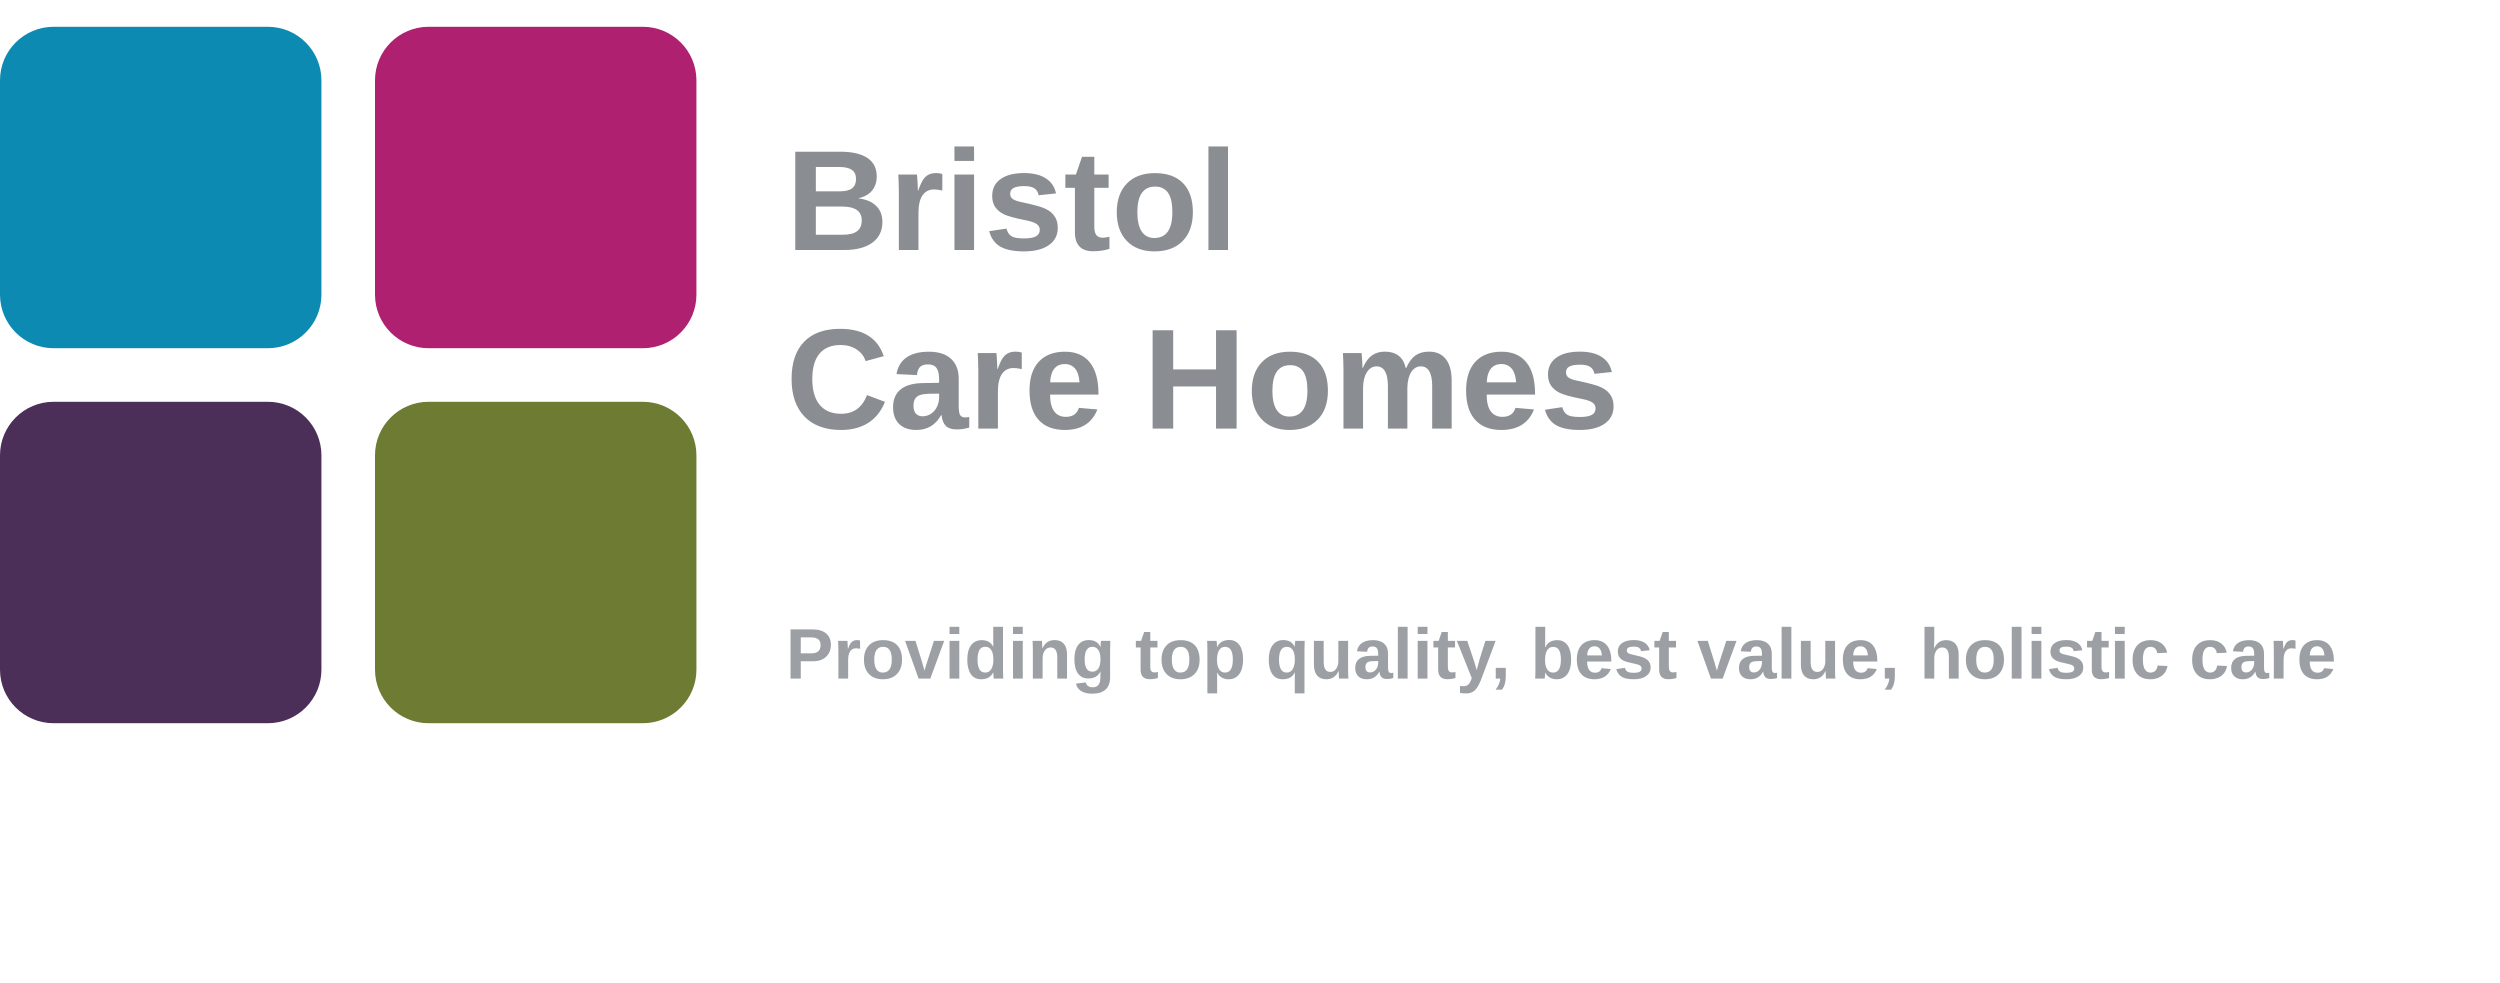
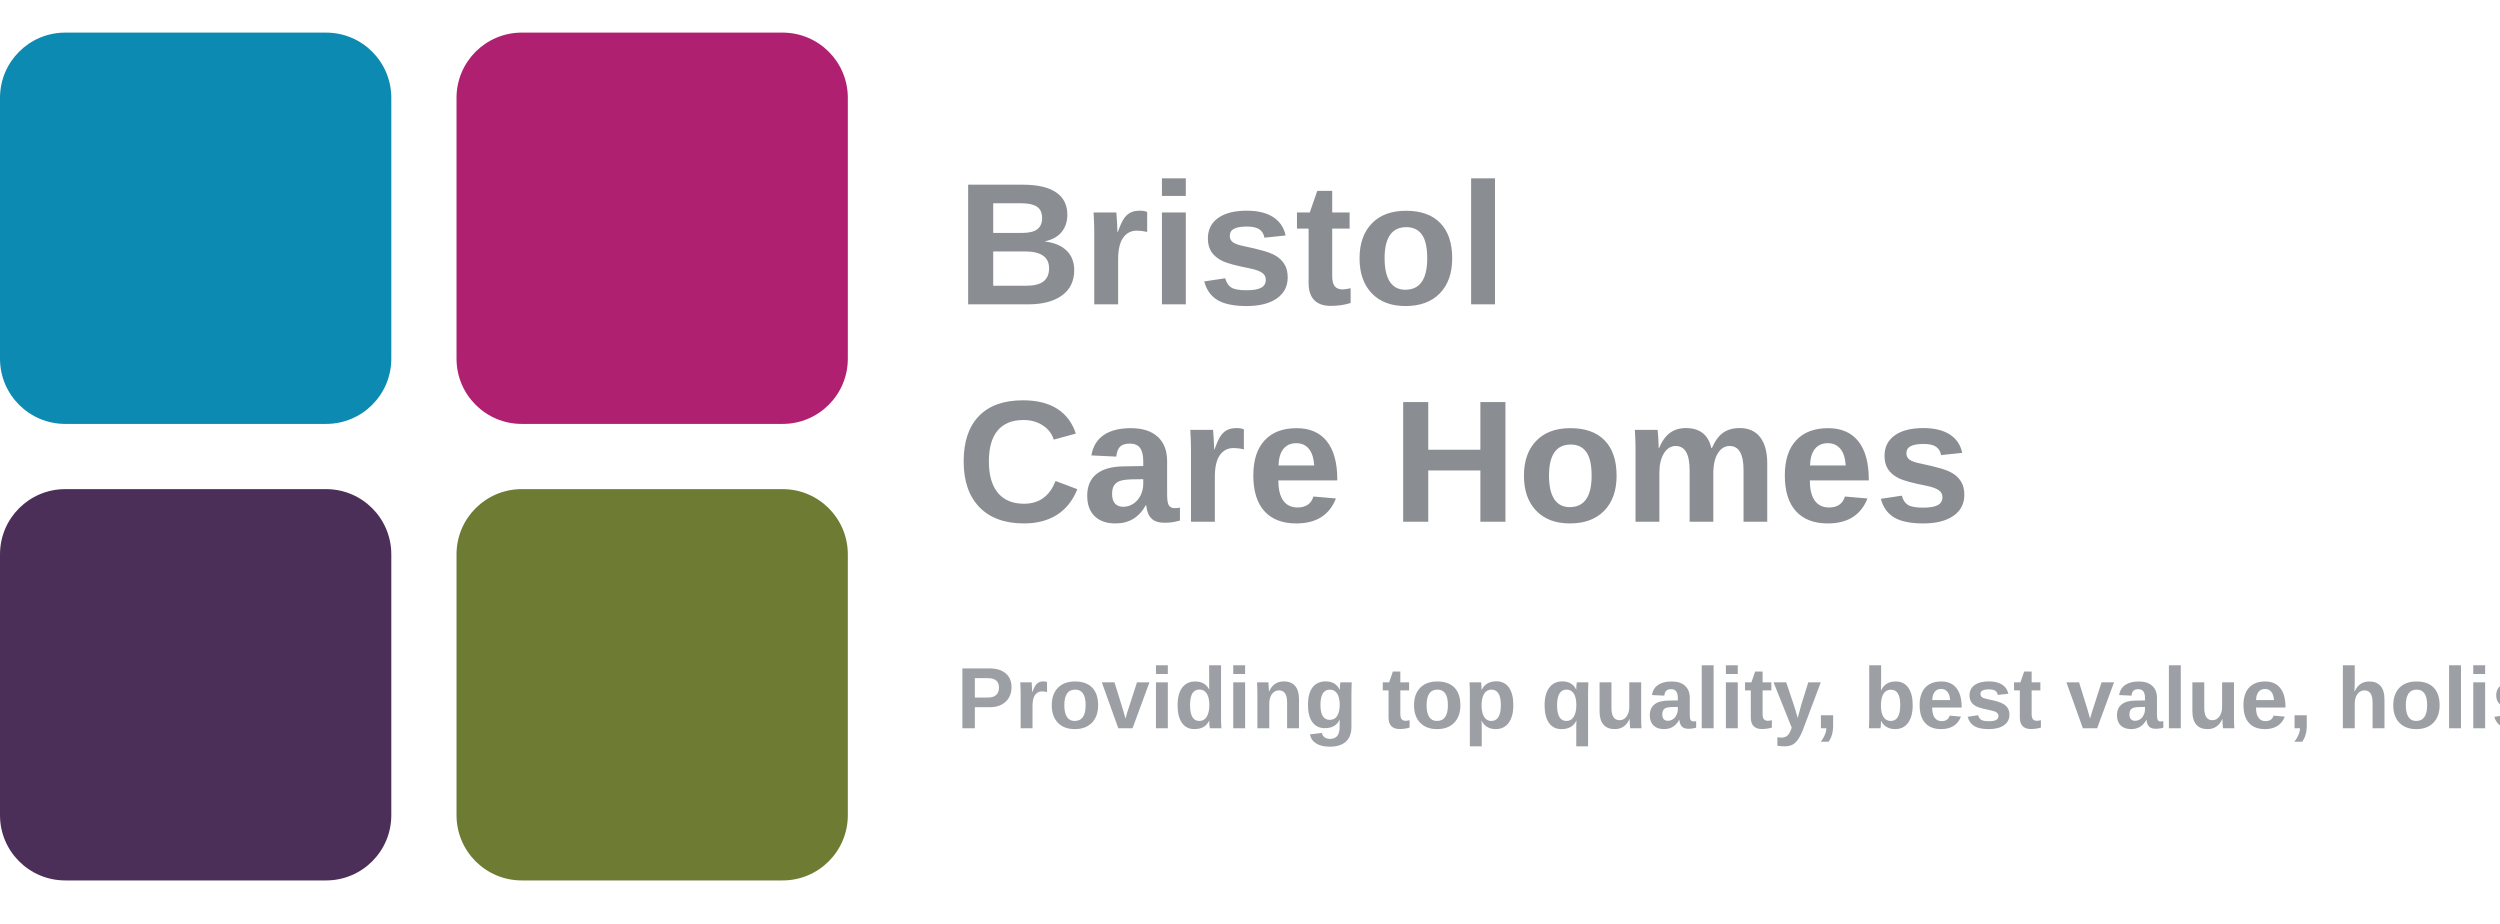
- <svg xmlns="http://www.w3.org/2000/svg" viewBox="0 0 560 220" role="img" aria-labelledby="title desc">
+ <svg xmlns="http://www.w3.org/2000/svg" viewBox="0 0 460 170" role="img" aria-labelledby="title desc">
  <g fill="none" fill-rule="evenodd">
    <rect x="0" y="6" width="72" height="72" rx="12" fill="#0D8AB2" />
    <rect x="84" y="6" width="72" height="72" rx="12" fill="#B02071" />
    <rect x="0" y="90" width="72" height="72" rx="12" fill="#4B2F58" />
    <rect x="84" y="90" width="72" height="72" rx="12" fill="#6D7B33" />
    <g fill="#8A8D91" font-family="Manrope, 'Segoe UI', Arial, sans-serif" font-weight="700">
      <text font-size="32" x="176" y="56">Bristol</text>
      <text font-size="32" x="176" y="96">Care Homes</text>
    </g>
-     <text fill="#9CA0A5" font-family="Manrope, 'Segoe UI', Arial, sans-serif" font-size="16" font-weight="600" x="176" y="152">
+     <text fill="#9CA0A5" font-family="Manrope, 'Segoe UI', Arial, sans-serif" font-size="16" font-weight="600" x="176" y="134">
      Providing top quality, best value, holistic care
    </text>
  </g>
</svg>
